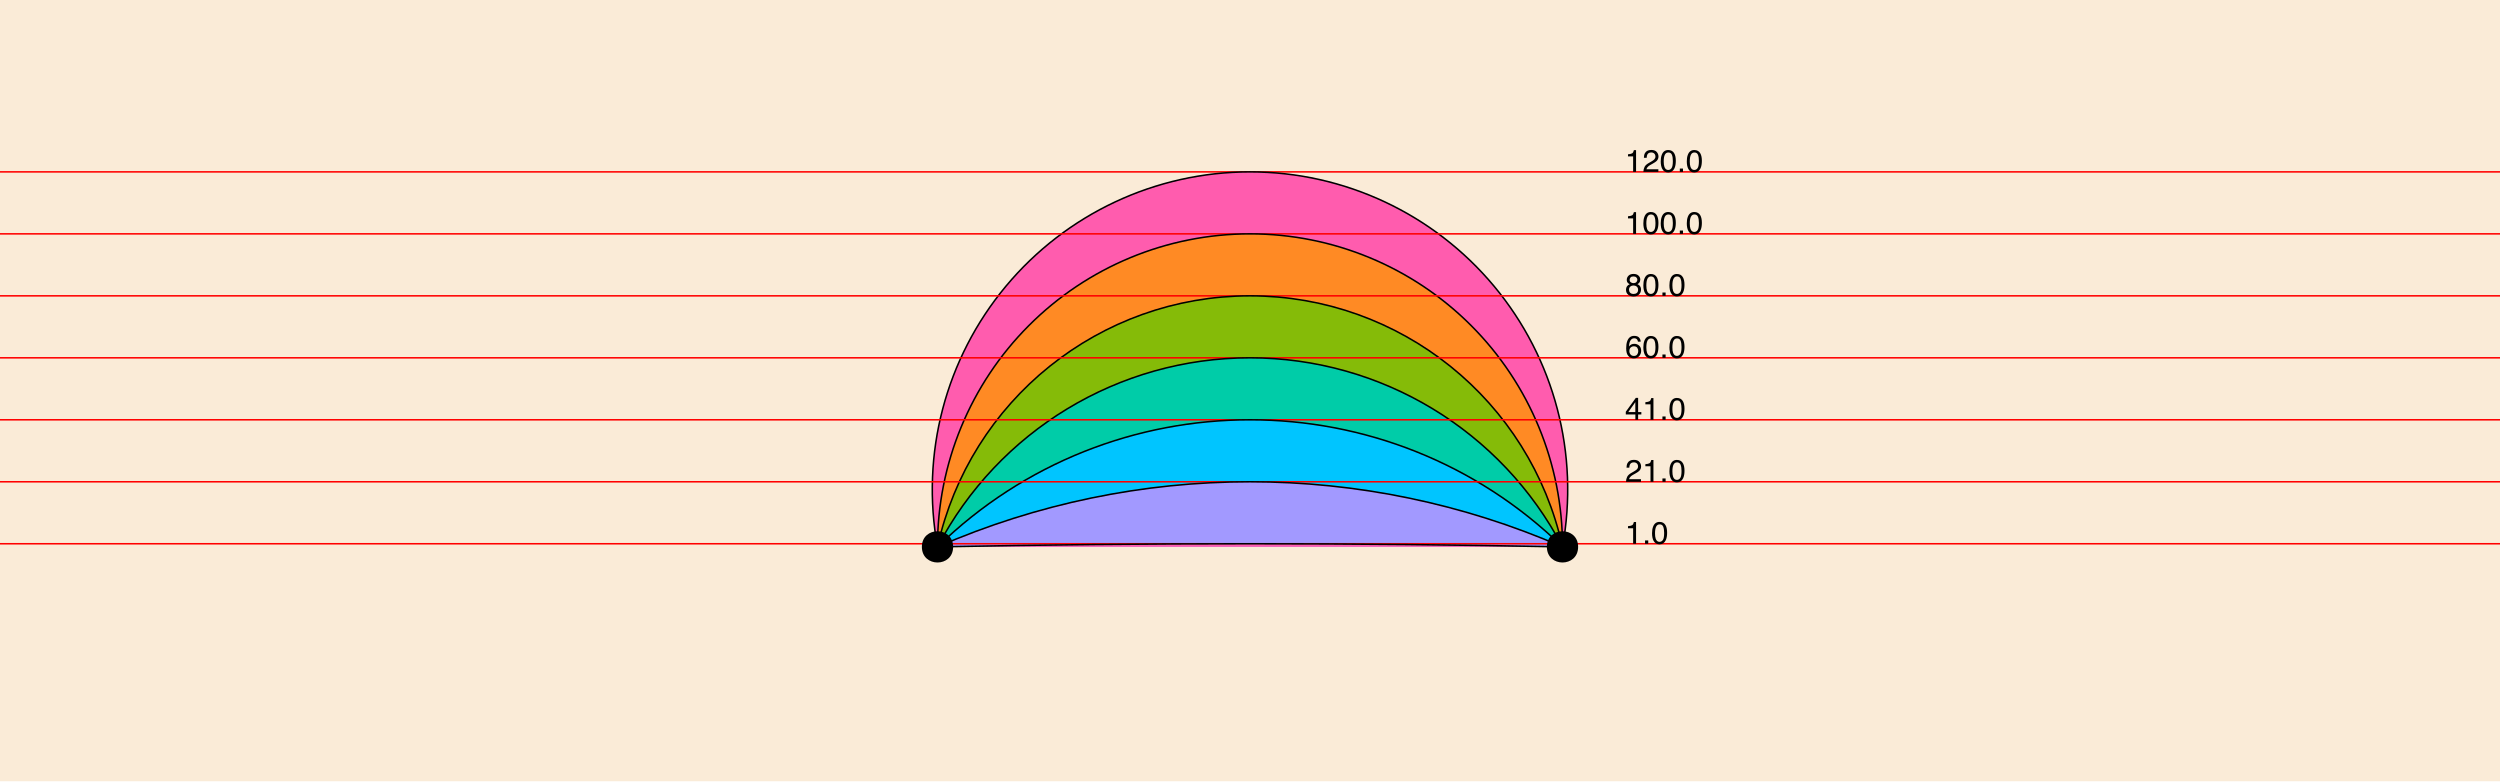
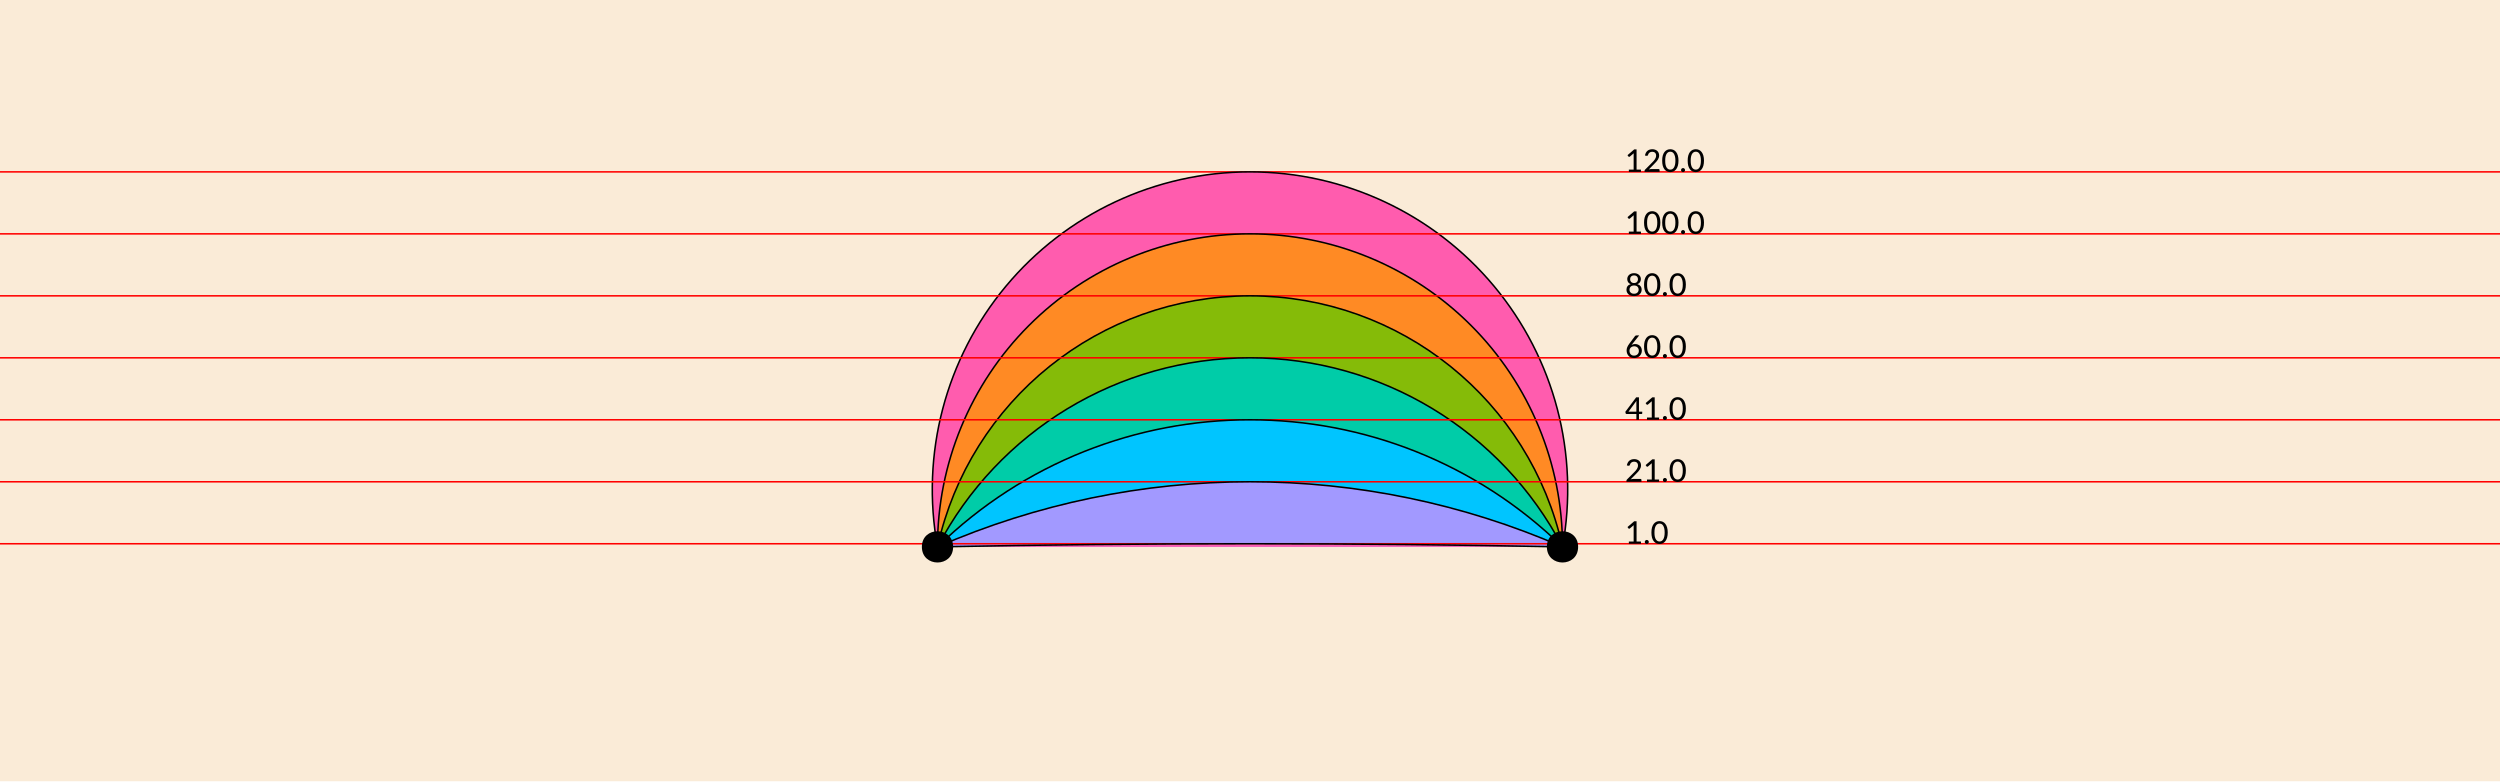
<svg xmlns="http://www.w3.org/2000/svg" xmlns:xlink="http://www.w3.org/1999/xlink" width="800pt" height="250pt" viewBox="0 0 800 250" version="1.1">
  <defs>
    <g>
      <symbol overflow="visible" id="glyph0-0">
-         <path style="stroke:none;" d="M 0.32 0 L 0.32 -7.172 L 6.016 -7.172 L 6.016 0 Z M 5.117 -0.898 L 5.117 -6.273 L 1.219 -6.273 L 1.219 -0.898 Z M 5.117 -0.898 " />
+         <path style="stroke:none;" d="M 1.234 -5.703 C 1.41 -5.859 1.609 -5.984 1.828 -6.078 C 2.055 -6.18 2.328 -6.234 2.641 -6.234 C 2.848 -6.234 3.039 -6.203 3.219 -6.141 C 3.395 -6.086 3.539 -6.004 3.656 -5.891 C 3.781 -5.785 3.879 -5.656 3.953 -5.5 C 4.023 -5.352 4.062 -5.188 4.062 -5 C 4.062 -4.812 4.035 -4.648 3.984 -4.516 C 3.93 -4.391 3.867 -4.273 3.797 -4.172 C 3.723 -4.078 3.641 -3.992 3.547 -3.922 C 3.461 -3.848 3.379 -3.781 3.297 -3.719 C 3.223 -3.656 3.156 -3.594 3.094 -3.531 C 3.031 -3.469 2.992 -3.398 2.984 -3.328 L 2.891 -2.812 L 2.25 -2.812 L 2.188 -3.391 C 2.164 -3.504 2.176 -3.602 2.219 -3.688 C 2.258 -3.781 2.316 -3.859 2.391 -3.922 C 2.473 -3.992 2.555 -4.062 2.641 -4.125 C 2.734 -4.195 2.816 -4.27 2.891 -4.344 C 2.973 -4.414 3.039 -4.5 3.094 -4.594 C 3.145 -4.695 3.172 -4.812 3.172 -4.938 C 3.172 -5.102 3.113 -5.234 3 -5.328 C 2.883 -5.422 2.738 -5.469 2.562 -5.469 C 2.426 -5.469 2.312 -5.453 2.219 -5.422 C 2.125 -5.391 2.047 -5.359 1.984 -5.328 C 1.922 -5.297 1.863 -5.266 1.812 -5.234 C 1.77 -5.203 1.727 -5.188 1.688 -5.188 C 1.602 -5.188 1.535 -5.227 1.484 -5.312 Z M 1.969 -1.484 C 1.969 -1.555 1.984 -1.629 2.016 -1.703 C 2.047 -1.773 2.082 -1.836 2.125 -1.891 C 2.176 -1.941 2.238 -1.984 2.312 -2.016 C 2.383 -2.047 2.461 -2.062 2.547 -2.062 C 2.617 -2.062 2.688 -2.047 2.75 -2.016 C 2.82 -1.984 2.883 -1.941 2.938 -1.891 C 2.988 -1.836 3.031 -1.773 3.062 -1.703 C 3.094 -1.629 3.109 -1.555 3.109 -1.484 C 3.109 -1.398 3.094 -1.32 3.062 -1.25 C 3.031 -1.188 2.988 -1.129 2.938 -1.078 C 2.883 -1.023 2.82 -0.984 2.75 -0.953 C 2.688 -0.922 2.617 -0.906 2.547 -0.906 C 2.461 -0.906 2.383 -0.922 2.312 -0.953 C 2.238 -0.984 2.176 -1.023 2.125 -1.078 C 2.082 -1.129 2.047 -1.188 2.016 -1.25 C 1.984 -1.32 1.969 -1.398 1.969 -1.484 Z M 0.219 -7.172 L 5.125 -7.172 L 5.125 0 L 0.219 0 Z M 0.484 -0.281 L 4.828 -0.281 L 4.828 -6.891 L 0.484 -6.891 Z M 0.484 -0.281 " />
      </symbol>
      <symbol overflow="visible" id="glyph0-1">
-         <path style="stroke:none;" d="M 0.957 -4.953 L 0.957 -5.625 C 1.594 -5.688 2.035 -5.789 2.285 -5.934 C 2.535 -6.078 2.723 -6.422 2.848 -6.961 L 3.539 -6.961 L 3.539 0 L 2.602 0 L 2.602 -4.953 Z M 0.957 -4.953 " />
+         <path style="stroke:none;" d="M 1.234 -0.719 L 2.766 -0.719 L 2.766 -5.484 C 2.766 -5.629 2.77 -5.781 2.781 -5.938 L 1.547 -4.891 C 1.492 -4.848 1.441 -4.82 1.391 -4.812 C 1.348 -4.812 1.305 -4.812 1.266 -4.812 C 1.234 -4.82 1.195 -4.836 1.156 -4.859 C 1.125 -4.879 1.102 -4.898 1.094 -4.922 L 0.797 -5.344 L 2.938 -7.188 L 3.703 -7.188 L 3.703 -0.719 L 5.109 -0.719 L 5.109 0 L 1.234 0 Z M 1.234 -0.719 " />
      </symbol>
      <symbol overflow="visible" id="glyph0-2">
-         <path style="stroke:none;" d="M 0.312 0 C 0.344 -0.602 0.469 -1.125 0.688 -1.57 C 0.902 -2.016 1.324 -2.422 1.953 -2.789 L 2.891 -3.328 C 3.312 -3.574 3.605 -3.781 3.773 -3.953 C 4.039 -4.227 4.176 -4.535 4.176 -4.883 C 4.176 -5.289 4.055 -5.613 3.809 -5.852 C 3.562 -6.09 3.238 -6.211 2.832 -6.211 C 2.23 -6.211 1.812 -5.984 1.582 -5.527 C 1.457 -5.281 1.391 -4.945 1.375 -4.512 L 0.484 -4.512 C 0.492 -5.121 0.605 -5.617 0.82 -6 C 1.203 -6.68 1.875 -7.016 2.836 -7.016 C 3.637 -7.016 4.223 -6.801 4.594 -6.367 C 4.961 -5.934 5.148 -5.453 5.148 -4.922 C 5.148 -4.363 4.949 -3.883 4.555 -3.484 C 4.328 -3.254 3.918 -2.977 3.328 -2.648 L 2.66 -2.273 C 2.344 -2.098 2.09 -1.934 1.91 -1.773 C 1.586 -1.488 1.379 -1.176 1.293 -0.828 L 5.113 -0.828 L 5.113 0 Z M 0.312 0 " />
+         <path style="stroke:none;" d="M 2.953 -7.25 C 3.266 -7.25 3.551 -7.203 3.812 -7.109 C 4.082 -7.023 4.312 -6.895 4.5 -6.719 C 4.695 -6.551 4.848 -6.344 4.953 -6.094 C 5.066 -5.844 5.125 -5.562 5.125 -5.25 C 5.125 -4.977 5.082 -4.727 5 -4.5 C 4.926 -4.281 4.82 -4.066 4.688 -3.859 C 4.551 -3.648 4.395 -3.445 4.219 -3.25 C 4.039 -3.051 3.852 -2.852 3.656 -2.656 L 1.812 -0.781 C 1.945 -0.812 2.082 -0.836 2.219 -0.859 C 2.363 -0.891 2.5 -0.906 2.625 -0.906 L 4.938 -0.906 C 5.031 -0.906 5.109 -0.875 5.172 -0.812 C 5.234 -0.75 5.266 -0.672 5.266 -0.578 L 5.266 0 L 0.453 0 L 0.453 -0.328 C 0.453 -0.391 0.469 -0.457 0.5 -0.531 C 0.531 -0.602 0.57 -0.664 0.625 -0.719 L 2.906 -3.016 C 3.094 -3.211 3.266 -3.395 3.422 -3.562 C 3.578 -3.738 3.707 -3.914 3.812 -4.094 C 3.926 -4.27 4.008 -4.445 4.062 -4.625 C 4.125 -4.812 4.156 -5.008 4.156 -5.219 C 4.156 -5.426 4.125 -5.602 4.062 -5.75 C 4 -5.906 3.91 -6.035 3.797 -6.141 C 3.68 -6.242 3.547 -6.316 3.391 -6.359 C 3.242 -6.41 3.082 -6.438 2.906 -6.438 C 2.727 -6.438 2.566 -6.41 2.422 -6.359 C 2.273 -6.316 2.145 -6.25 2.031 -6.156 C 1.914 -6.062 1.816 -5.953 1.734 -5.828 C 1.66 -5.703 1.602 -5.566 1.562 -5.422 C 1.52 -5.297 1.461 -5.211 1.391 -5.172 C 1.328 -5.129 1.227 -5.117 1.094 -5.141 L 0.594 -5.219 C 0.645 -5.551 0.738 -5.844 0.875 -6.094 C 1.008 -6.352 1.176 -6.566 1.375 -6.734 C 1.582 -6.91 1.82 -7.039 2.094 -7.125 C 2.363 -7.207 2.648 -7.25 2.953 -7.25 Z M 2.953 -7.25 " />
      </symbol>
      <symbol overflow="visible" id="glyph0-3">
-         <path style="stroke:none;" d="M 2.703 -6.992 C 3.609 -6.992 4.266 -6.621 4.668 -5.875 C 4.98 -5.297 5.137 -4.508 5.137 -3.508 C 5.137 -2.555 4.996 -1.77 4.711 -1.148 C 4.301 -0.258 3.633 0.191 2.699 0.191 C 1.859 0.191 1.234 -0.176 0.824 -0.902 C 0.484 -1.512 0.312 -2.328 0.312 -3.355 C 0.312 -4.148 0.414 -4.832 0.621 -5.398 C 1.004 -6.461 1.699 -6.992 2.703 -6.992 Z M 2.695 -0.609 C 3.152 -0.609 3.516 -0.812 3.785 -1.215 C 4.055 -1.617 4.188 -2.371 4.188 -3.473 C 4.188 -4.266 4.094 -4.918 3.898 -5.434 C 3.703 -5.945 3.32 -6.203 2.758 -6.203 C 2.242 -6.203 1.863 -5.957 1.625 -5.473 C 1.383 -4.984 1.266 -4.266 1.266 -3.32 C 1.266 -2.609 1.34 -2.035 1.492 -1.602 C 1.727 -0.941 2.129 -0.609 2.695 -0.609 Z M 2.695 -0.609 " />
+         <path style="stroke:none;" d="M 5.516 -3.594 C 5.516 -2.969 5.445 -2.422 5.312 -1.953 C 5.176 -1.492 4.988 -1.113 4.75 -0.812 C 4.52 -0.508 4.242 -0.285 3.922 -0.141 C 3.598 0.004 3.254 0.078 2.891 0.078 C 2.523 0.078 2.18 0.004 1.859 -0.141 C 1.547 -0.285 1.27 -0.508 1.031 -0.812 C 0.801 -1.113 0.617 -1.492 0.484 -1.953 C 0.359 -2.422 0.297 -2.969 0.297 -3.594 C 0.297 -4.219 0.359 -4.758 0.484 -5.219 C 0.617 -5.676 0.801 -6.055 1.031 -6.359 C 1.27 -6.66 1.547 -6.883 1.859 -7.031 C 2.18 -7.176 2.523 -7.25 2.891 -7.25 C 3.254 -7.25 3.598 -7.176 3.922 -7.031 C 4.242 -6.883 4.52 -6.66 4.75 -6.359 C 4.988 -6.055 5.176 -5.676 5.312 -5.219 C 5.445 -4.758 5.516 -4.219 5.516 -3.594 Z M 4.531 -3.594 C 4.531 -4.133 4.484 -4.586 4.391 -4.953 C 4.297 -5.316 4.176 -5.609 4.031 -5.828 C 3.883 -6.055 3.711 -6.219 3.516 -6.312 C 3.316 -6.406 3.109 -6.453 2.891 -6.453 C 2.68 -6.453 2.477 -6.406 2.281 -6.312 C 2.082 -6.219 1.906 -6.055 1.75 -5.828 C 1.602 -5.609 1.484 -5.316 1.391 -4.953 C 1.305 -4.586 1.266 -4.133 1.266 -3.594 C 1.266 -3.051 1.305 -2.594 1.391 -2.219 C 1.484 -1.852 1.602 -1.562 1.75 -1.344 C 1.906 -1.125 2.082 -0.961 2.281 -0.859 C 2.477 -0.766 2.68 -0.719 2.891 -0.719 C 3.109 -0.719 3.316 -0.766 3.516 -0.859 C 3.711 -0.961 3.883 -1.125 4.031 -1.344 C 4.176 -1.562 4.297 -1.852 4.391 -2.219 C 4.484 -2.594 4.531 -3.051 4.531 -3.594 Z M 4.531 -3.594 " />
      </symbol>
      <symbol overflow="visible" id="glyph0-4">
-         <path style="stroke:none;" d="M 0.855 -1.062 L 1.875 -1.062 L 1.875 0 L 0.855 0 Z M 0.855 -1.062 " />
+         <path style="stroke:none;" d="M 0.531 -0.578 C 0.531 -0.66 0.547 -0.738 0.578 -0.812 C 0.617 -0.895 0.664 -0.969 0.719 -1.031 C 0.781 -1.094 0.848 -1.141 0.922 -1.172 C 1.004 -1.203 1.094 -1.219 1.188 -1.219 C 1.27 -1.219 1.348 -1.203 1.422 -1.172 C 1.504 -1.141 1.57 -1.094 1.625 -1.031 C 1.688 -0.969 1.734 -0.895 1.766 -0.812 C 1.805 -0.738 1.828 -0.66 1.828 -0.578 C 1.828 -0.484 1.805 -0.395 1.766 -0.312 C 1.734 -0.238 1.688 -0.172 1.625 -0.109 C 1.57 -0.055 1.504 -0.016 1.422 0.016 C 1.348 0.055 1.27 0.078 1.188 0.078 C 1.094 0.078 1.004 0.055 0.922 0.016 C 0.848 -0.016 0.781 -0.055 0.719 -0.109 C 0.664 -0.172 0.617 -0.238 0.578 -0.312 C 0.547 -0.395 0.531 -0.484 0.531 -0.578 Z M 0.531 -0.578 " />
      </symbol>
      <symbol overflow="visible" id="glyph0-5">
-         <path style="stroke:none;" d="M 2.719 -4.062 C 3.105 -4.062 3.41 -4.172 3.629 -4.387 C 3.848 -4.602 3.953 -4.863 3.953 -5.16 C 3.953 -5.422 3.852 -5.66 3.641 -5.879 C 3.434 -6.098 3.117 -6.207 2.691 -6.207 C 2.266 -6.207 1.961 -6.098 1.773 -5.879 C 1.586 -5.66 1.488 -5.406 1.488 -5.113 C 1.488 -4.785 1.609 -4.527 1.855 -4.34 C 2.102 -4.156 2.387 -4.062 2.719 -4.062 Z M 2.773 -0.602 C 3.18 -0.602 3.52 -0.711 3.785 -0.93 C 4.055 -1.148 4.188 -1.477 4.188 -1.914 C 4.188 -2.367 4.051 -2.711 3.773 -2.945 C 3.496 -3.18 3.145 -3.297 2.711 -3.297 C 2.289 -3.297 1.949 -3.176 1.684 -2.938 C 1.418 -2.699 1.285 -2.367 1.285 -1.945 C 1.285 -1.578 1.406 -1.266 1.648 -1 C 1.891 -0.734 2.266 -0.602 2.773 -0.602 Z M 1.523 -3.727 C 1.281 -3.828 1.09 -3.953 0.953 -4.094 C 0.695 -4.352 0.566 -4.691 0.566 -5.109 C 0.566 -5.629 0.754 -6.074 1.133 -6.449 C 1.512 -6.824 2.047 -7.012 2.738 -7.012 C 3.41 -7.012 3.938 -6.836 4.316 -6.48 C 4.695 -6.129 4.887 -5.715 4.887 -5.242 C 4.887 -4.809 4.777 -4.453 4.555 -4.184 C 4.43 -4.031 4.238 -3.883 3.98 -3.734 C 4.27 -3.602 4.496 -3.449 4.664 -3.277 C 4.973 -2.953 5.125 -2.527 5.125 -2.008 C 5.125 -1.391 4.922 -0.871 4.508 -0.441 C 4.094 -0.016 3.508 0.199 2.754 0.199 C 2.074 0.199 1.5 0.016 1.027 -0.355 C 0.559 -0.723 0.32 -1.258 0.32 -1.961 C 0.32 -2.375 0.422 -2.734 0.625 -3.035 C 0.828 -3.336 1.125 -3.566 1.523 -3.727 Z M 1.523 -3.727 " />
+         <path style="stroke:none;" d="M 2.906 0.078 C 2.539 0.078 2.207 0.031 1.906 -0.062 C 1.613 -0.156 1.359 -0.289 1.141 -0.469 C 0.93 -0.656 0.766 -0.875 0.641 -1.125 C 0.523 -1.375 0.469 -1.656 0.469 -1.969 C 0.469 -2.426 0.582 -2.801 0.812 -3.094 C 1.051 -3.395 1.395 -3.609 1.844 -3.734 C 1.469 -3.879 1.188 -4.086 1 -4.359 C 0.812 -4.641 0.719 -4.973 0.719 -5.359 C 0.719 -5.629 0.77 -5.879 0.875 -6.109 C 0.977 -6.336 1.125 -6.535 1.312 -6.703 C 1.508 -6.879 1.738 -7.016 2 -7.109 C 2.27 -7.203 2.57 -7.25 2.906 -7.25 C 3.227 -7.25 3.52 -7.203 3.781 -7.109 C 4.051 -7.016 4.281 -6.879 4.469 -6.703 C 4.664 -6.535 4.816 -6.336 4.922 -6.109 C 5.023 -5.879 5.078 -5.629 5.078 -5.359 C 5.078 -4.973 4.984 -4.641 4.797 -4.359 C 4.609 -4.086 4.328 -3.879 3.953 -3.734 C 4.398 -3.609 4.738 -3.395 4.969 -3.094 C 5.207 -2.801 5.328 -2.426 5.328 -1.969 C 5.328 -1.656 5.266 -1.375 5.141 -1.125 C 5.023 -0.875 4.859 -0.656 4.641 -0.469 C 4.43 -0.289 4.176 -0.156 3.875 -0.062 C 3.582 0.031 3.258 0.078 2.906 0.078 Z M 2.906 -0.672 C 3.133 -0.672 3.336 -0.703 3.516 -0.766 C 3.691 -0.836 3.844 -0.93 3.969 -1.047 C 4.094 -1.16 4.188 -1.297 4.25 -1.453 C 4.32 -1.617 4.359 -1.797 4.359 -1.984 C 4.359 -2.223 4.316 -2.426 4.234 -2.594 C 4.16 -2.77 4.055 -2.91 3.922 -3.016 C 3.785 -3.129 3.629 -3.207 3.453 -3.25 C 3.273 -3.301 3.094 -3.328 2.906 -3.328 C 2.707 -3.328 2.52 -3.301 2.344 -3.25 C 2.164 -3.207 2.008 -3.129 1.875 -3.016 C 1.75 -2.91 1.645 -2.77 1.562 -2.594 C 1.477 -2.426 1.438 -2.223 1.438 -1.984 C 1.438 -1.797 1.469 -1.617 1.531 -1.453 C 1.602 -1.297 1.703 -1.16 1.828 -1.047 C 1.953 -0.93 2.102 -0.836 2.281 -0.766 C 2.469 -0.703 2.676 -0.672 2.906 -0.672 Z M 2.906 -4.094 C 3.133 -4.094 3.328 -4.129 3.484 -4.203 C 3.641 -4.273 3.766 -4.367 3.859 -4.484 C 3.961 -4.598 4.035 -4.727 4.078 -4.875 C 4.129 -5.031 4.156 -5.188 4.156 -5.344 C 4.156 -5.5 4.129 -5.648 4.078 -5.797 C 4.023 -5.941 3.945 -6.066 3.844 -6.172 C 3.738 -6.285 3.609 -6.375 3.453 -6.438 C 3.297 -6.5 3.113 -6.531 2.906 -6.531 C 2.688 -6.531 2.5 -6.5 2.344 -6.438 C 2.188 -6.375 2.055 -6.285 1.953 -6.172 C 1.848 -6.066 1.77 -5.941 1.719 -5.797 C 1.664 -5.648 1.641 -5.5 1.641 -5.344 C 1.641 -5.188 1.66 -5.031 1.703 -4.875 C 1.754 -4.727 1.828 -4.598 1.922 -4.484 C 2.023 -4.367 2.156 -4.273 2.312 -4.203 C 2.477 -4.129 2.676 -4.094 2.906 -4.094 Z M 2.906 -4.094 " />
      </symbol>
      <symbol overflow="visible" id="glyph0-6">
-         <path style="stroke:none;" d="M 2.926 -7.023 C 3.707 -7.023 4.25 -6.82 4.559 -6.414 C 4.867 -6.008 5.02 -5.59 5.02 -5.16 L 4.148 -5.16 C 4.098 -5.438 4.016 -5.656 3.902 -5.812 C 3.691 -6.105 3.367 -6.25 2.938 -6.25 C 2.445 -6.25 2.059 -6.023 1.766 -5.57 C 1.477 -5.117 1.316 -4.465 1.285 -3.617 C 1.484 -3.914 1.738 -4.137 2.047 -4.281 C 2.328 -4.414 2.637 -4.477 2.984 -4.477 C 3.57 -4.477 4.082 -4.289 4.516 -3.914 C 4.953 -3.539 5.172 -2.984 5.172 -2.242 C 5.172 -1.605 4.965 -1.043 4.551 -0.555 C 4.137 -0.062 3.547 0.18 2.781 0.18 C 2.129 0.18 1.562 -0.066 1.09 -0.562 C 0.613 -1.059 0.375 -1.895 0.375 -3.07 C 0.375 -3.941 0.48 -4.68 0.695 -5.281 C 1.102 -6.441 1.844 -7.023 2.926 -7.023 Z M 2.859 -0.602 C 3.324 -0.602 3.668 -0.758 3.898 -1.066 C 4.129 -1.379 4.242 -1.746 4.242 -2.168 C 4.242 -2.527 4.141 -2.867 3.938 -3.191 C 3.73 -3.516 3.359 -3.676 2.816 -3.676 C 2.438 -3.676 2.109 -3.551 1.824 -3.301 C 1.539 -3.051 1.398 -2.672 1.398 -2.168 C 1.398 -1.727 1.527 -1.352 1.785 -1.051 C 2.043 -0.75 2.402 -0.602 2.859 -0.602 Z M 2.859 -0.602 " />
+         <path style="stroke:none;" d="M 2.406 -4.5 C 2.344 -4.426 2.285 -4.352 2.234 -4.281 C 2.18 -4.207 2.129 -4.133 2.078 -4.062 C 2.234 -4.176 2.41 -4.258 2.609 -4.312 C 2.816 -4.375 3.035 -4.406 3.266 -4.406 C 3.547 -4.406 3.812 -4.359 4.062 -4.266 C 4.32 -4.172 4.551 -4.031 4.75 -3.844 C 4.945 -3.664 5.102 -3.441 5.219 -3.172 C 5.332 -2.91 5.391 -2.609 5.391 -2.266 C 5.391 -1.941 5.328 -1.633 5.203 -1.344 C 5.086 -1.062 4.922 -0.812 4.703 -0.594 C 4.484 -0.383 4.219 -0.219 3.906 -0.094 C 3.602 0.02 3.27 0.078 2.906 0.078 C 2.539 0.078 2.211 0.02 1.922 -0.094 C 1.629 -0.207 1.379 -0.375 1.172 -0.594 C 0.961 -0.812 0.801 -1.07 0.688 -1.375 C 0.57 -1.676 0.516 -2.016 0.516 -2.391 C 0.516 -2.703 0.582 -3.035 0.719 -3.391 C 0.863 -3.742 1.086 -4.125 1.391 -4.531 L 3.188 -6.938 C 3.238 -7.008 3.305 -7.066 3.391 -7.109 C 3.484 -7.148 3.582 -7.172 3.688 -7.172 L 4.547 -7.172 Z M 1.438 -2.219 C 1.438 -2 1.469 -1.797 1.531 -1.609 C 1.594 -1.422 1.688 -1.258 1.812 -1.125 C 1.938 -1 2.086 -0.895 2.266 -0.812 C 2.453 -0.738 2.66 -0.703 2.891 -0.703 C 3.117 -0.703 3.328 -0.738 3.516 -0.812 C 3.711 -0.895 3.879 -1 4.016 -1.125 C 4.148 -1.258 4.254 -1.414 4.328 -1.594 C 4.398 -1.781 4.438 -1.984 4.438 -2.203 C 4.438 -2.43 4.398 -2.633 4.328 -2.812 C 4.254 -3 4.148 -3.156 4.016 -3.281 C 3.891 -3.414 3.734 -3.516 3.547 -3.578 C 3.367 -3.648 3.172 -3.688 2.953 -3.688 C 2.711 -3.688 2.5 -3.645 2.312 -3.562 C 2.125 -3.488 1.961 -3.383 1.828 -3.25 C 1.703 -3.113 1.602 -2.957 1.531 -2.781 C 1.469 -2.602 1.438 -2.414 1.438 -2.219 Z M 1.438 -2.219 " />
      </symbol>
      <symbol overflow="visible" id="glyph0-7">
-         <path style="stroke:none;" d="M 3.305 -2.477 L 3.305 -5.645 L 1.062 -2.477 Z M 3.32 0 L 3.32 -1.711 L 0.254 -1.711 L 0.254 -2.57 L 3.457 -7.012 L 4.199 -7.012 L 4.199 -2.477 L 5.23 -2.477 L 5.23 -1.711 L 4.199 -1.711 L 4.199 0 Z M 3.32 0 " />
+         <path style="stroke:none;" d="M 4.469 -2.609 L 5.516 -2.609 L 5.516 -2.062 C 5.516 -2 5.5 -1.945 5.469 -1.906 C 5.438 -1.875 5.383 -1.859 5.312 -1.859 L 4.469 -1.859 L 4.469 0 L 3.641 0 L 3.641 -1.859 L 0.469 -1.859 C 0.406 -1.859 0.348 -1.879 0.297 -1.922 C 0.242 -1.961 0.211 -2.016 0.203 -2.078 L 0.109 -2.562 L 3.578 -7.188 L 4.469 -7.188 Z M 3.641 -5.453 C 3.641 -5.547 3.641 -5.645 3.641 -5.75 C 3.648 -5.863 3.664 -5.973 3.688 -6.078 L 1.125 -2.609 L 3.641 -2.609 Z M 3.641 -5.453 " />
      </symbol>
    </g>
  </defs>
-   <g id="surface1464">
+   <g id="surface1455">
    <rect x="0" y="0" width="800" height="250" style="fill:rgb(98.039%,92.157%,84.314%);fill-opacity:1;stroke:none;" />
    <path style="fill:none;stroke-width:0.5;stroke-linecap:butt;stroke-linejoin:miter;stroke:rgb(100%,0%,0%);stroke-opacity:1;stroke-miterlimit:10;" d="M 800 55 L 0 55 " />
    <path style="fill-rule:nonzero;fill:rgb(100%,36.27%,68.337%);fill-opacity:1;stroke-width:0.5;stroke-linecap:butt;stroke-linejoin:miter;stroke:rgb(0%,0%,0%);stroke-opacity:1;stroke-miterlimit:10;" d="M 300 175 C 294.559 145.32 302.582 114.762 321.898 91.582 C 341.215 68.402 369.828 55 400 55 C 430.172 55 458.785 68.402 478.102 91.582 C 497.418 114.762 505.441 145.32 500 175 " />
    <g style="fill:rgb(0%,0%,0%);fill-opacity:1;">
      <use xlink:href="#glyph0-1" x="520" y="55" />
-       <use xlink:href="#glyph0-2" x="525.562" y="55" />
-       <use xlink:href="#glyph0-3" x="531.123" y="55" />
-       <use xlink:href="#glyph0-4" x="536.685" y="55" />
-       <use xlink:href="#glyph0-3" x="539.463" y="55" />
+       <use xlink:href="#glyph0-2" x="525.8" y="55" />
+       <use xlink:href="#glyph0-3" x="531.6" y="55" />
+       <use xlink:href="#glyph0-4" x="537.4" y="55" />
+       <use xlink:href="#glyph0-3" x="539.76" y="55" />
    </g>
    <path style="fill:none;stroke-width:0.5;stroke-linecap:butt;stroke-linejoin:miter;stroke:rgb(100%,0%,0%);stroke-opacity:1;stroke-miterlimit:10;" d="M 800 74.832 L 0 74.832 " />
    <path style="fill-rule:nonzero;fill:rgb(100%,54.297%,14.03%);fill-opacity:1;stroke-width:0.5;stroke-linecap:butt;stroke-linejoin:miter;stroke:rgb(0%,0%,0%);stroke-opacity:1;stroke-miterlimit:10;" d="M 300 175 C 299.957 148.449 310.473 122.973 329.23 104.18 C 347.988 85.391 373.449 74.832 400 74.832 C 426.551 74.832 452.012 85.391 470.77 104.18 C 489.527 122.973 500.043 148.449 500 175 " />
    <g style="fill:rgb(0%,0%,0%);fill-opacity:1;">
      <use xlink:href="#glyph0-1" x="520" y="74.833" />
-       <use xlink:href="#glyph0-3" x="525.562" y="74.833" />
-       <use xlink:href="#glyph0-3" x="531.123" y="74.833" />
-       <use xlink:href="#glyph0-4" x="536.685" y="74.833" />
-       <use xlink:href="#glyph0-3" x="539.463" y="74.833" />
+       <use xlink:href="#glyph0-3" x="525.8" y="74.833" />
+       <use xlink:href="#glyph0-3" x="531.6" y="74.833" />
+       <use xlink:href="#glyph0-4" x="537.4" y="74.833" />
+       <use xlink:href="#glyph0-3" x="539.76" y="74.833" />
    </g>
    <path style="fill:none;stroke-width:0.5;stroke-linecap:butt;stroke-linejoin:miter;stroke:rgb(100%,0%,0%);stroke-opacity:1;stroke-miterlimit:10;" d="M 800 94.668 L 0 94.668 " />
    <path style="fill-rule:nonzero;fill:rgb(52.18%,73.518%,3.26%);fill-opacity:1;stroke-width:0.5;stroke-linecap:butt;stroke-linejoin:miter;stroke:rgb(0%,0%,0%);stroke-opacity:1;stroke-miterlimit:10;" d="M 300 175 C 310.359 128.078 351.949 94.668 400 94.668 C 448.051 94.668 489.641 128.078 500 175 " />
    <g style="fill:rgb(0%,0%,0%);fill-opacity:1;">
      <use xlink:href="#glyph0-5" x="520" y="94.667" />
-       <use xlink:href="#glyph0-3" x="525.562" y="94.667" />
-       <use xlink:href="#glyph0-4" x="531.123" y="94.667" />
-       <use xlink:href="#glyph0-3" x="533.901" y="94.667" />
+       <use xlink:href="#glyph0-3" x="525.8" y="94.667" />
+       <use xlink:href="#glyph0-4" x="531.6" y="94.667" />
+       <use xlink:href="#glyph0-3" x="533.96" y="94.667" />
    </g>
    <path style="fill:none;stroke-width:0.5;stroke-linecap:butt;stroke-linejoin:miter;stroke:rgb(100%,0%,0%);stroke-opacity:1;stroke-miterlimit:10;" d="M 800 114.5 L 0 114.5 " />
    <path style="fill-rule:nonzero;fill:rgb(0%,79.869%,65.743%);fill-opacity:1;stroke-width:0.5;stroke-linecap:butt;stroke-linejoin:miter;stroke:rgb(0%,0%,0%);stroke-opacity:1;stroke-miterlimit:10;" d="M 300 175 C 319.488 137.805 358.008 114.5 400 114.5 C 441.992 114.5 480.512 137.805 500 175 " />
    <g style="fill:rgb(0%,0%,0%);fill-opacity:1;">
      <use xlink:href="#glyph0-6" x="520" y="114.5" />
-       <use xlink:href="#glyph0-3" x="525.562" y="114.5" />
-       <use xlink:href="#glyph0-4" x="531.123" y="114.5" />
-       <use xlink:href="#glyph0-3" x="533.901" y="114.5" />
+       <use xlink:href="#glyph0-3" x="525.8" y="114.5" />
+       <use xlink:href="#glyph0-4" x="531.6" y="114.5" />
+       <use xlink:href="#glyph0-3" x="533.96" y="114.5" />
    </g>
    <path style="fill:none;stroke-width:0.5;stroke-linecap:butt;stroke-linejoin:miter;stroke:rgb(100%,0%,0%);stroke-opacity:1;stroke-miterlimit:10;" d="M 800 134.332 L 0 134.332 " />
    <path style="fill-rule:nonzero;fill:rgb(0%,77.218%,100%);fill-opacity:1;stroke-width:0.5;stroke-linecap:butt;stroke-linejoin:miter;stroke:rgb(0%,0%,0%);stroke-opacity:1;stroke-miterlimit:10;" d="M 300 175 C 355.641 120.777 444.359 120.777 500 175 " />
    <g style="fill:rgb(0%,0%,0%);fill-opacity:1;">
      <use xlink:href="#glyph0-7" x="520" y="134.333" />
-       <use xlink:href="#glyph0-1" x="525.562" y="134.333" />
-       <use xlink:href="#glyph0-4" x="531.123" y="134.333" />
-       <use xlink:href="#glyph0-3" x="533.901" y="134.333" />
+       <use xlink:href="#glyph0-1" x="525.8" y="134.333" />
+       <use xlink:href="#glyph0-4" x="531.6" y="134.333" />
+       <use xlink:href="#glyph0-3" x="533.96" y="134.333" />
    </g>
    <path style="fill:none;stroke-width:0.5;stroke-linecap:butt;stroke-linejoin:miter;stroke:rgb(100%,0%,0%);stroke-opacity:1;stroke-miterlimit:10;" d="M 800 154.168 L 0 154.168 " />
    <path style="fill-rule:nonzero;fill:rgb(63.709%,59.817%,100%);fill-opacity:1;stroke-width:0.5;stroke-linecap:butt;stroke-linejoin:miter;stroke:rgb(0%,0%,0%);stroke-opacity:1;stroke-miterlimit:10;" d="M 300 175 C 363.773 147.223 436.227 147.223 500 175 " />
    <g style="fill:rgb(0%,0%,0%);fill-opacity:1;">
      <use xlink:href="#glyph0-2" x="520" y="154.167" />
-       <use xlink:href="#glyph0-1" x="525.562" y="154.167" />
-       <use xlink:href="#glyph0-4" x="531.123" y="154.167" />
-       <use xlink:href="#glyph0-3" x="533.901" y="154.167" />
+       <use xlink:href="#glyph0-1" x="525.8" y="154.167" />
+       <use xlink:href="#glyph0-4" x="531.6" y="154.167" />
+       <use xlink:href="#glyph0-3" x="533.96" y="154.167" />
    </g>
    <path style="fill:none;stroke-width:0.5;stroke-linecap:butt;stroke-linejoin:miter;stroke:rgb(100%,0%,0%);stroke-opacity:1;stroke-miterlimit:10;" d="M 800 174 L 0 174 " />
    <path style="fill-rule:nonzero;fill:rgb(100%,36.363%,69.297%);fill-opacity:1;stroke-width:0.5;stroke-linecap:butt;stroke-linejoin:miter;stroke:rgb(0%,0%,0%);stroke-opacity:1;stroke-miterlimit:10;" d="M 300 175 C 366.66 173.668 433.34 173.668 500 175 " />
    <g style="fill:rgb(0%,0%,0%);fill-opacity:1;">
      <use xlink:href="#glyph0-1" x="520" y="174" />
-       <use xlink:href="#glyph0-4" x="525.562" y="174" />
-       <use xlink:href="#glyph0-3" x="528.34" y="174" />
+       <use xlink:href="#glyph0-4" x="525.8" y="174" />
+       <use xlink:href="#glyph0-3" x="528.16" y="174" />
    </g>
    <path style=" stroke:none;fill-rule:nonzero;fill:rgb(0%,0%,0%);fill-opacity:1;" d="M 305 175 C 305 181.668 295 181.668 295 175 C 295 168.332 305 168.332 305 175 " />
    <path style=" stroke:none;fill-rule:nonzero;fill:rgb(0%,0%,0%);fill-opacity:1;" d="M 505 175 C 505 181.668 495 181.668 495 175 C 495 168.332 505 168.332 505 175 " />
  </g>
</svg>
